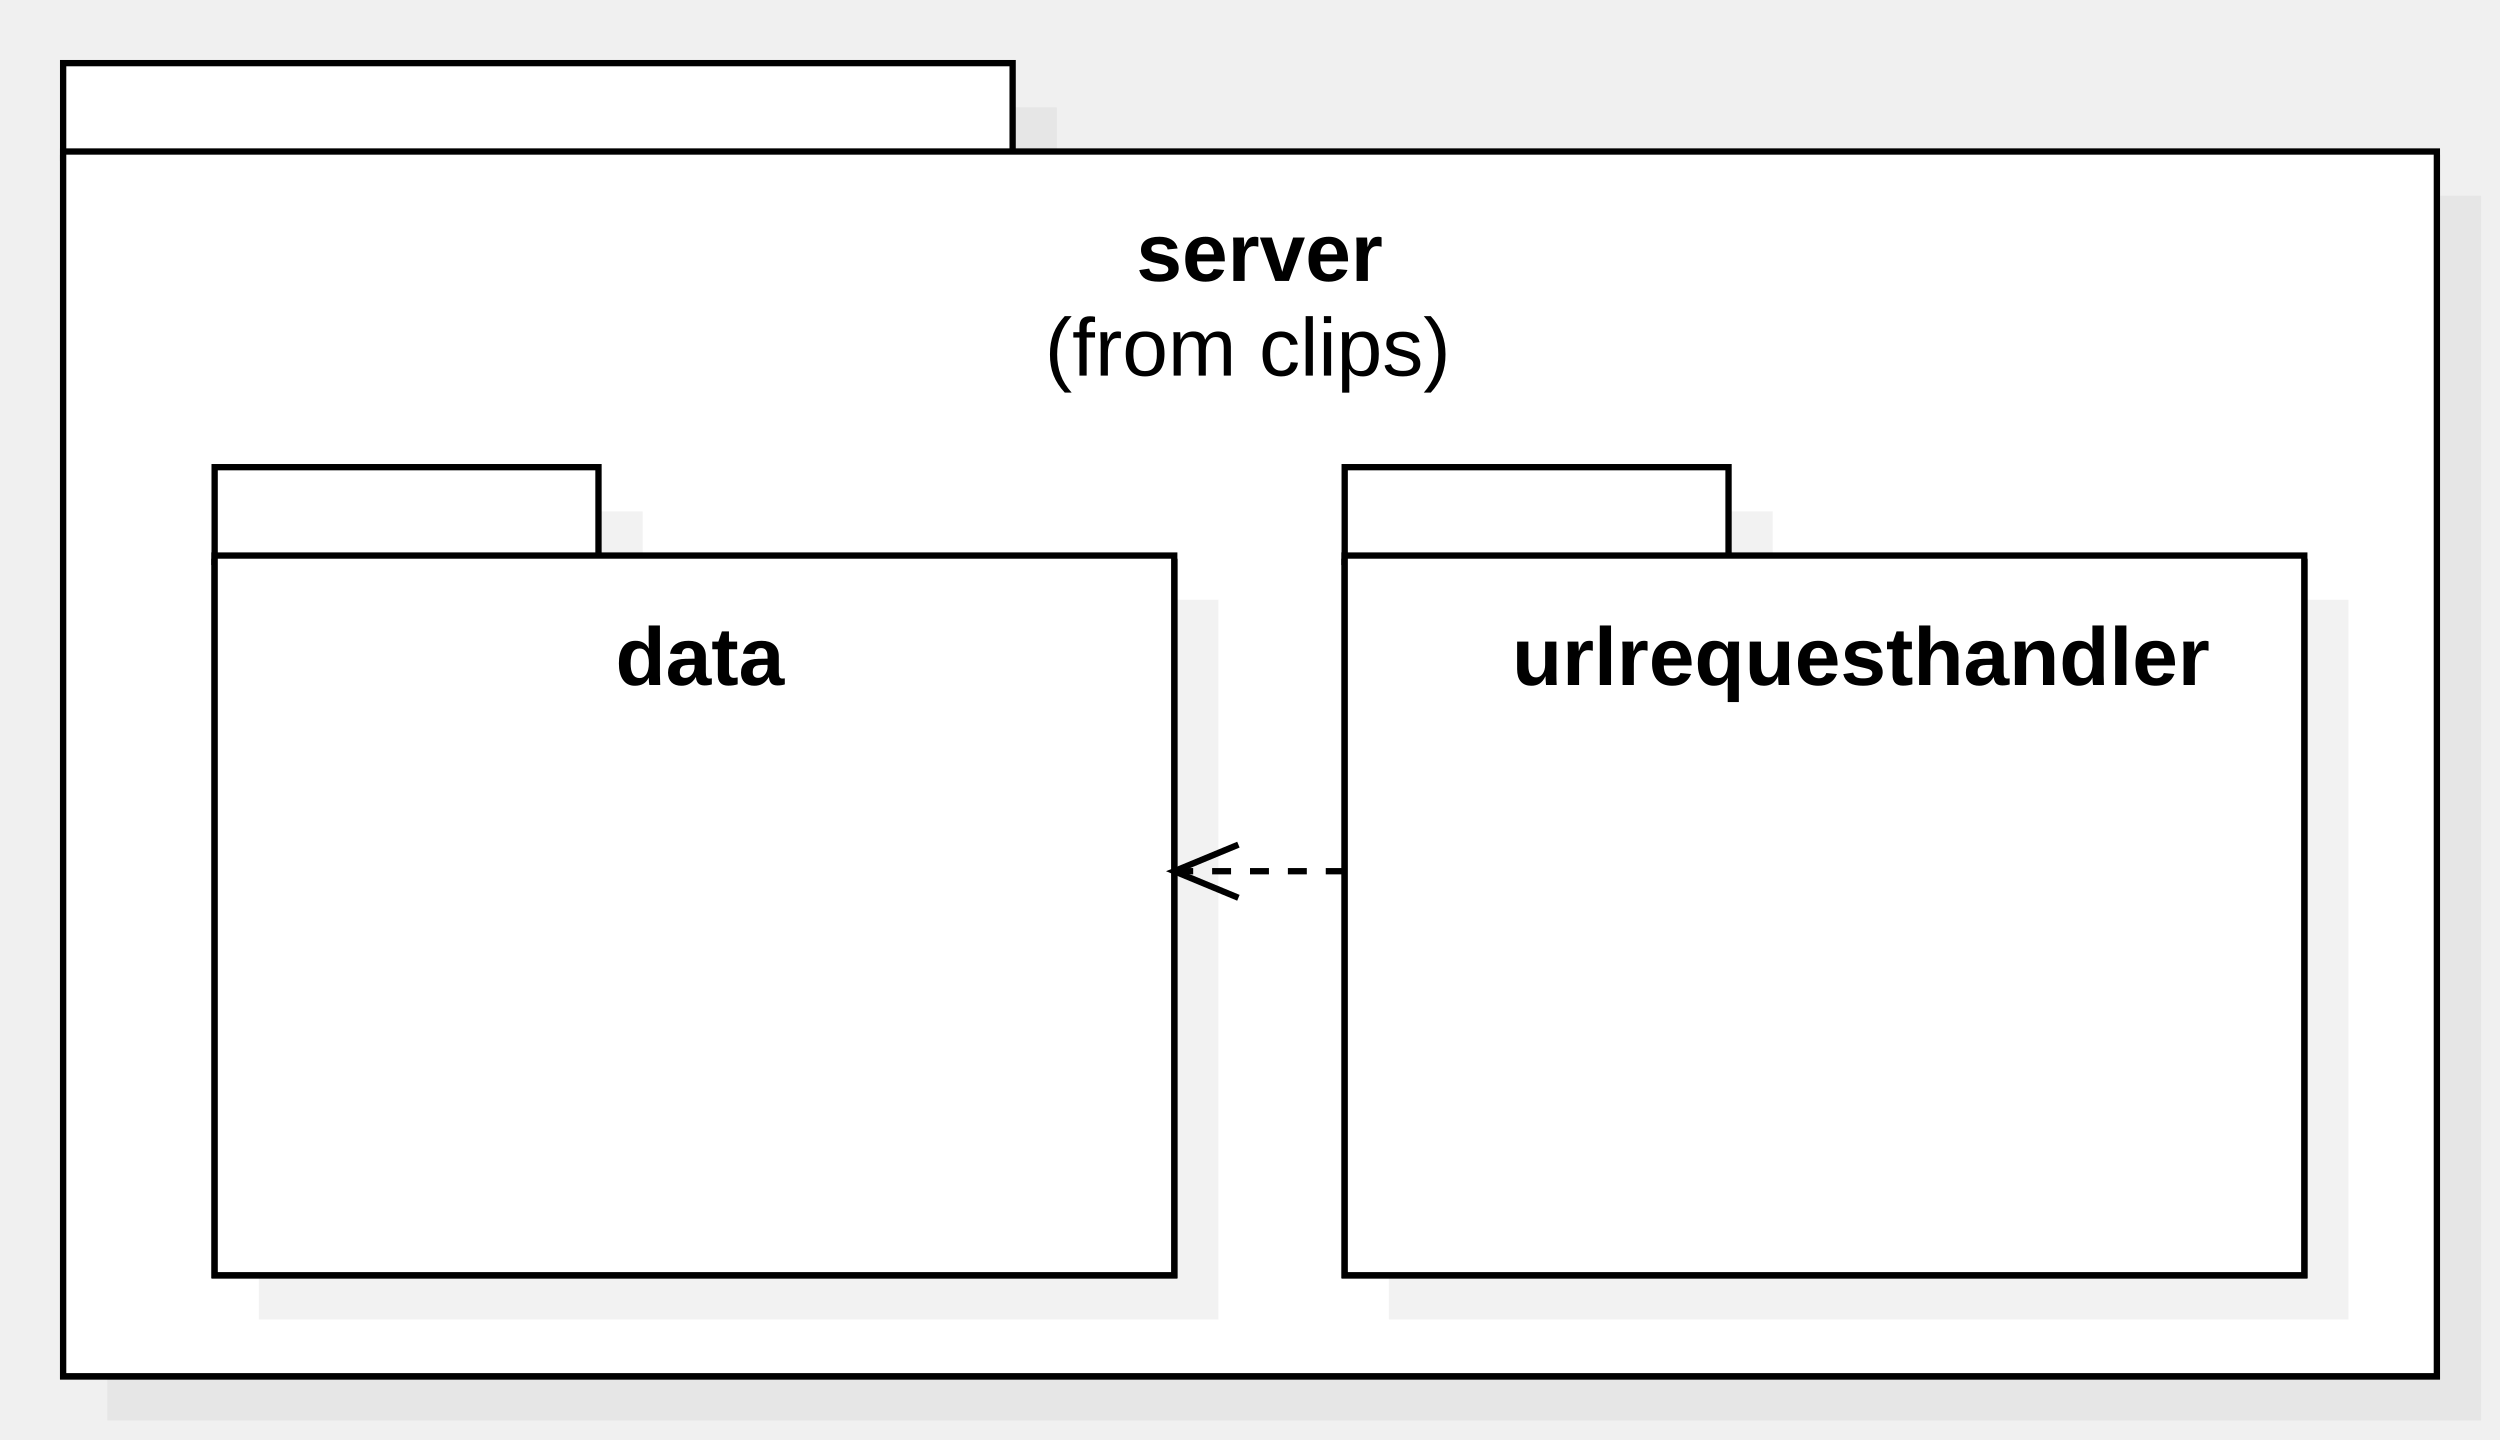
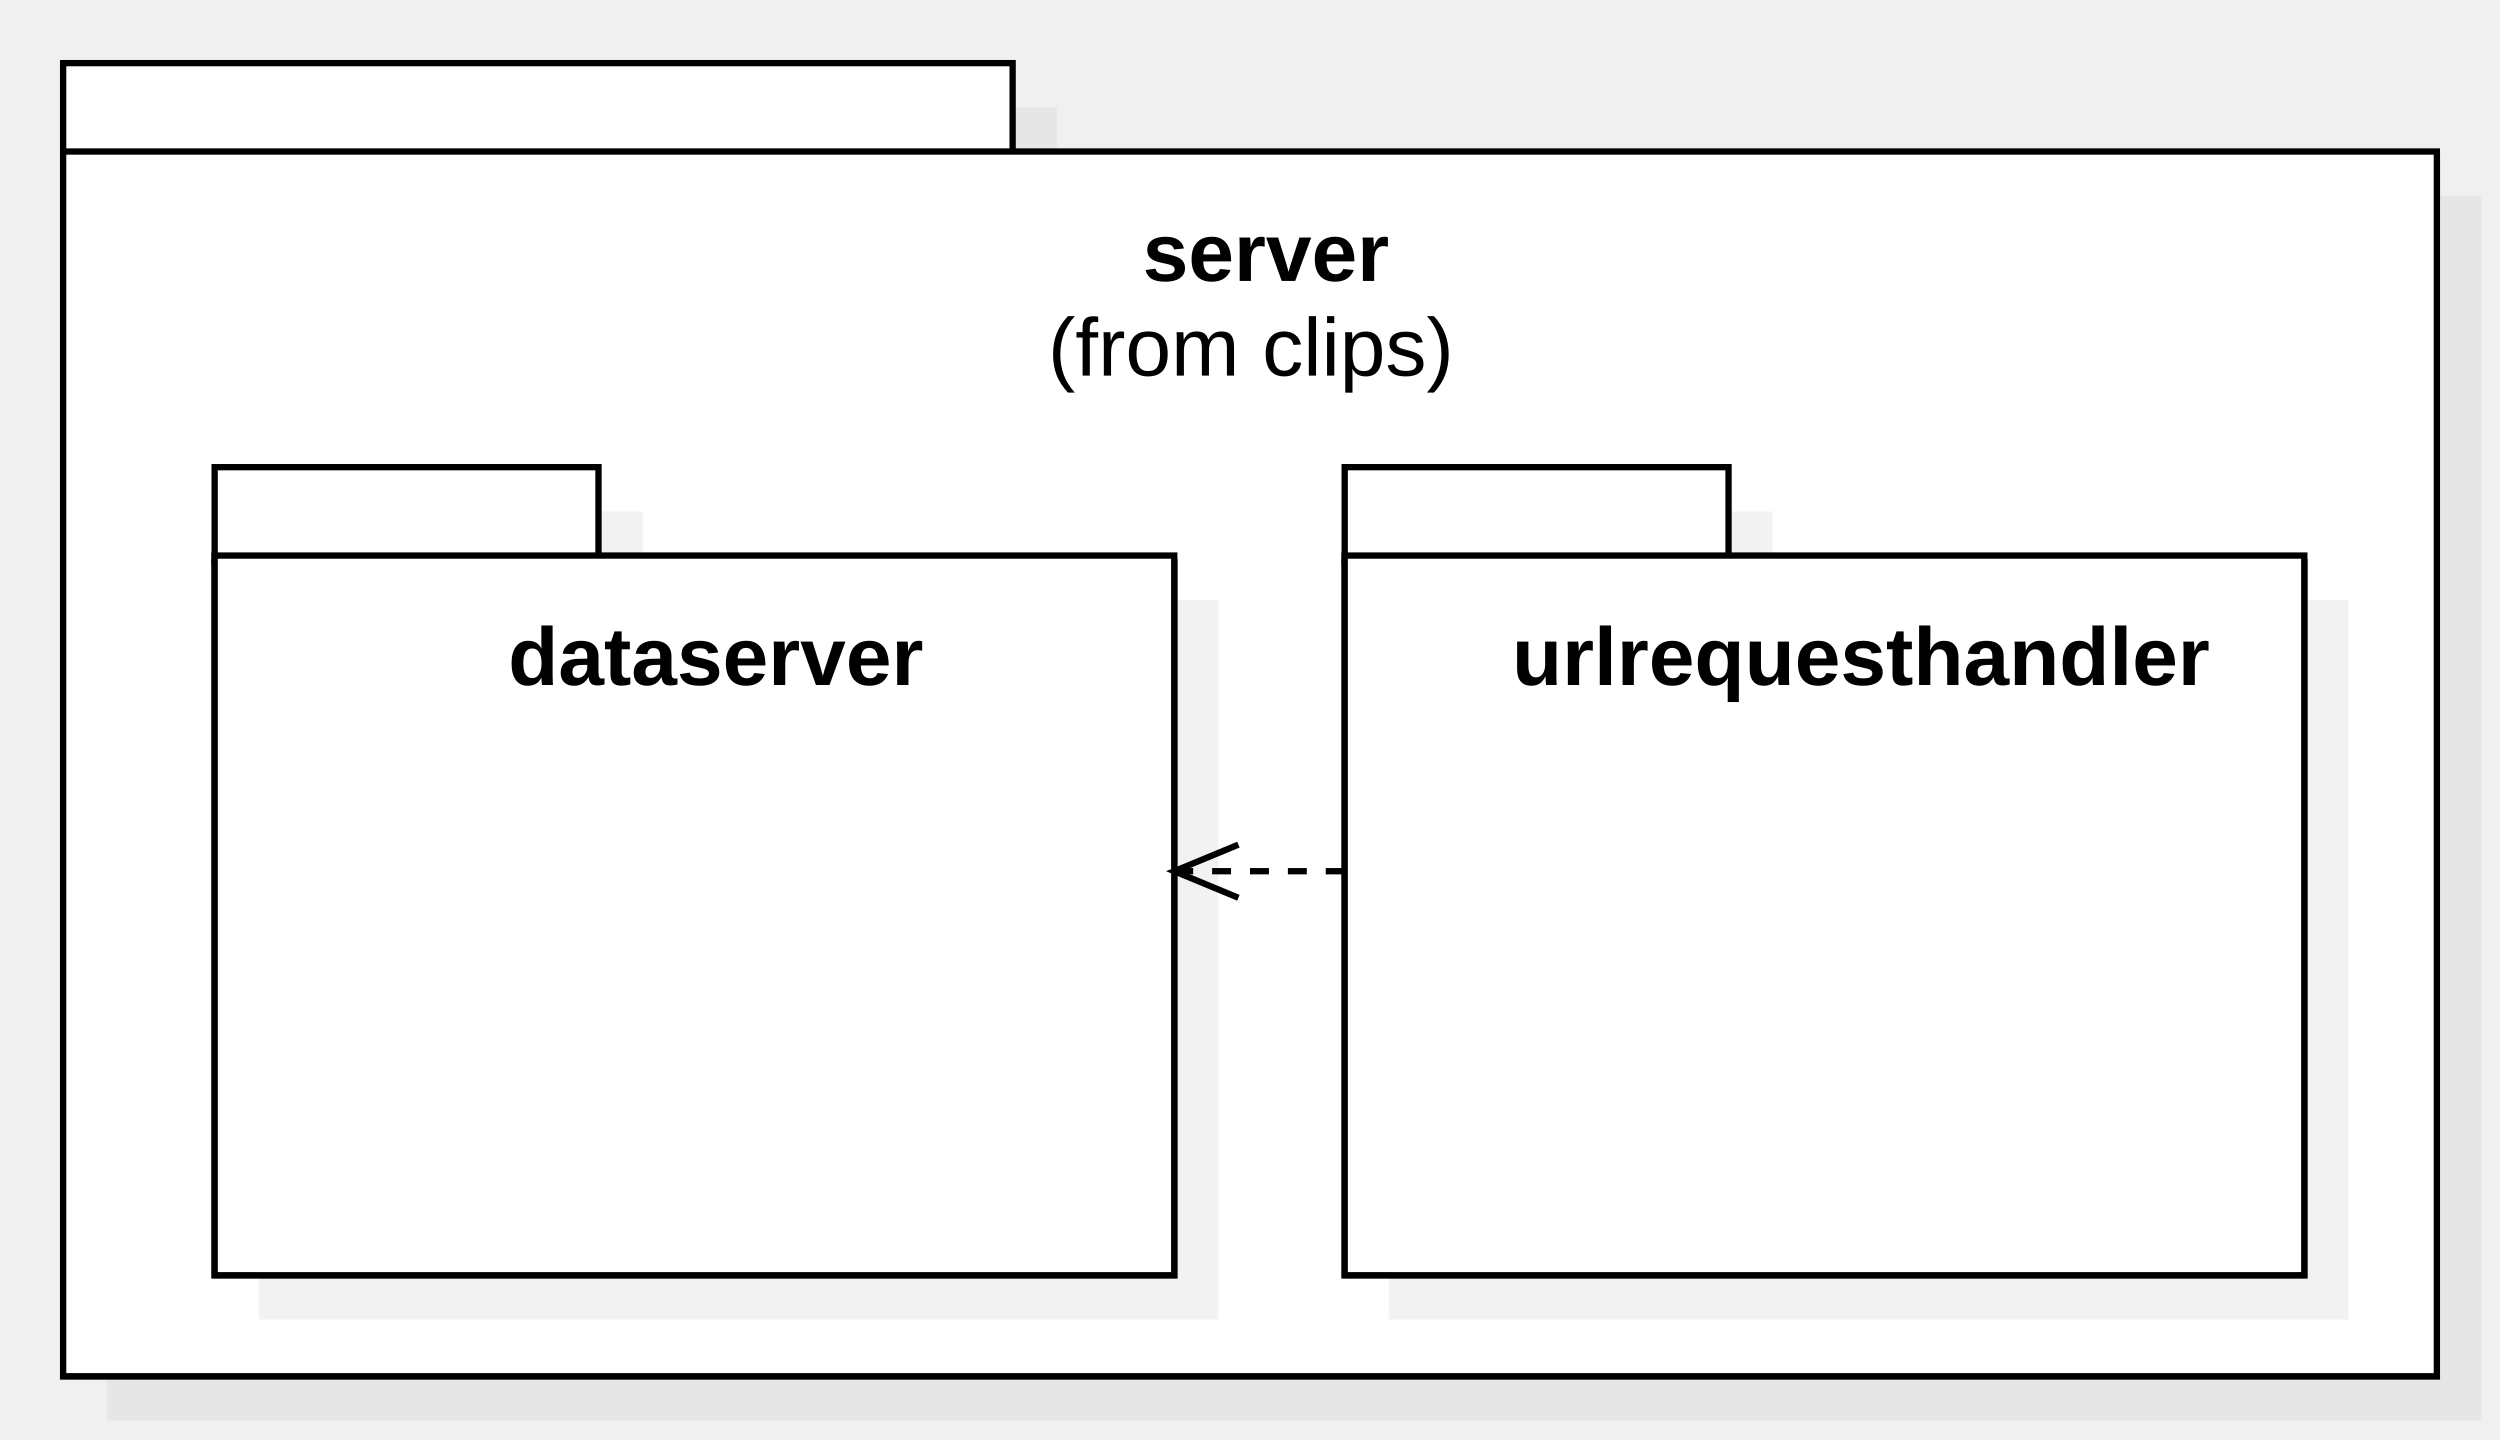
<svg xmlns="http://www.w3.org/2000/svg" version="1.1" width="396" height="228">
  <defs />
  <g>
    <g transform="translate(-70,-62) scale(1,1)">
      <rect fill="#C0C0C0" stroke="none" x="87" y="79" width="150.4" height="15" opacity="0.2" />
    </g>
    <g transform="translate(-70,-62) scale(1,1)">
      <rect fill="#C0C0C0" stroke="none" x="87" y="93" width="376" height="194" opacity="0.2" />
    </g>
    <g transform="translate(-70,-62) scale(1,1)">
      <rect fill="#ffffff" stroke="none" x="80" y="87" width="376" height="193" />
    </g>
    <g transform="translate(-70,-62) scale(1,1)">
      <path fill="none" stroke="#000000" d="M 80 87 L 456 87 L 456 280 L 80 280 L 80 87 Z Z" stroke-miterlimit="10" />
    </g>
    <g transform="translate(-70,-62) scale(1,1)">
      <rect fill="#ffffff" stroke="none" x="80" y="72" width="150.4" height="15" />
    </g>
    <g transform="translate(-70,-62) scale(1,1)">
      <path fill="none" stroke="#000000" d="M 80 72 L 230.4 72 L 230.4 87 L 80 87 L 80 72 Z Z" stroke-miterlimit="10" />
    </g>
    <g transform="translate(-70,-62) scale(1,1)">
      <rect fill="#ffffff" stroke="none" x="80" y="86" width="376" height="194" />
    </g>
    <g transform="translate(-70,-62) scale(1,1)">
      <path fill="none" stroke="#000000" d="M 80 86 L 456 86 L 456 280 L 80 280 L 80 86 Z Z" stroke-miterlimit="10" />
    </g>
    <g transform="translate(-70,-62) scale(1,1)">
      <g>
        <path fill="none" stroke="none" />
-         <text fill="#000000" stroke="none" font-family="Arial" font-size="13px" font-style="normal" font-weight="bold" text-decoration="none" x="250" y="106.5">server</text>
+         <text fill="#000000" stroke="none" font-family="Arial" font-size="13px" font-style="normal" font-weight="bold" text-decoration="none" x="251" y="106.5">server</text>
      </g>
    </g>
    <g transform="translate(-70,-62) scale(1,1)">
      <g>
        <path fill="none" stroke="none" />
-         <text fill="#000000" stroke="none" font-family="Arial" font-size="13px" font-style="normal" font-weight="normal" text-decoration="none" x="235.5" y="121.5">(from clips)</text>
+         <text fill="#000000" stroke="none" font-family="Arial" font-size="13px" font-style="normal" font-weight="normal" text-decoration="none" x="236" y="121.5">(from clips)</text>
      </g>
    </g>
    <g transform="translate(-70,-62) scale(1,1)">
      <rect fill="#C0C0C0" stroke="none" x="290" y="143" width="60.8" height="15" opacity="0.2" />
    </g>
    <g transform="translate(-70,-62) scale(1,1)">
      <rect fill="#C0C0C0" stroke="none" x="290" y="157" width="152" height="114" opacity="0.2" />
    </g>
    <g transform="translate(-70,-62) scale(1,1)">
      <rect fill="#ffffff" stroke="none" x="283" y="151" width="152" height="113" />
    </g>
    <g transform="translate(-70,-62) scale(1,1)">
      <path fill="none" stroke="#000000" d="M 283 151 L 435 151 L 435 264 L 283 264 L 283 151 Z Z" stroke-miterlimit="10" />
    </g>
    <g transform="translate(-70,-62) scale(1,1)">
      <rect fill="#ffffff" stroke="none" x="283" y="136" width="60.8" height="15" />
    </g>
    <g transform="translate(-70,-62) scale(1,1)">
      <path fill="none" stroke="#000000" d="M 283 136 L 343.8 136 L 343.8 151 L 283 151 L 283 136 Z Z" stroke-miterlimit="10" />
    </g>
    <g transform="translate(-70,-62) scale(1,1)">
      <rect fill="#ffffff" stroke="none" x="283" y="150" width="152" height="114" />
    </g>
    <g transform="translate(-70,-62) scale(1,1)">
      <path fill="none" stroke="#000000" d="M 283 150 L 435 150 L 435 264 L 283 264 L 283 150 Z Z" stroke-miterlimit="10" />
    </g>
    <g transform="translate(-70,-62) scale(1,1)">
      <g>
        <path fill="none" stroke="none" />
        <text fill="#000000" stroke="none" font-family="Arial" font-size="13px" font-style="normal" font-weight="bold" text-decoration="none" x="309.5" y="170.5">urlrequesthandler</text>
      </g>
    </g>
    <g transform="translate(-70,-62) scale(1,1)">
      <rect fill="#C0C0C0" stroke="none" x="111" y="143" width="60.8" height="15" opacity="0.2" />
    </g>
    <g transform="translate(-70,-62) scale(1,1)">
      <rect fill="#C0C0C0" stroke="none" x="111" y="157" width="152" height="114" opacity="0.2" />
    </g>
    <g transform="translate(-70,-62) scale(1,1)">
      <rect fill="#ffffff" stroke="none" x="104" y="151" width="152" height="113" />
    </g>
    <g transform="translate(-70,-62) scale(1,1)">
      <path fill="none" stroke="#000000" d="M 104 151 L 256 151 L 256 264 L 104 264 L 104 151 Z Z" stroke-miterlimit="10" />
    </g>
    <g transform="translate(-70,-62) scale(1,1)">
      <rect fill="#ffffff" stroke="none" x="104" y="136" width="60.8" height="15" />
    </g>
    <g transform="translate(-70,-62) scale(1,1)">
      <path fill="none" stroke="#000000" d="M 104 136 L 164.8 136 L 164.8 151 L 104 151 L 104 136 Z Z" stroke-miterlimit="10" />
    </g>
    <g transform="translate(-70,-62) scale(1,1)">
      <rect fill="#ffffff" stroke="none" x="104" y="150" width="152" height="114" />
    </g>
    <g transform="translate(-70,-62) scale(1,1)">
      <path fill="none" stroke="#000000" d="M 104 150 L 256 150 L 256 264 L 104 264 L 104 150 Z Z" stroke-miterlimit="10" />
    </g>
    <g transform="translate(-70,-62) scale(1,1)">
      <g>
        <path fill="none" stroke="none" />
-         <text fill="#000000" stroke="none" font-family="Arial" font-size="13px" font-style="normal" font-weight="bold" text-decoration="none" x="167.5" y="170.5">data</text>
+         <text fill="#000000" stroke="none" font-family="Arial" font-size="13px" font-style="normal" font-weight="bold" text-decoration="none" x="150.5" y="170.5">dataserver</text>
      </g>
    </g>
    <g transform="translate(-70,-62) scale(1,1)">
      <path fill="none" stroke="#000000" d="M 283 200 L 256 200" stroke-miterlimit="10" stroke-dasharray="3" />
    </g>
    <g transform="translate(-70,-62) scale(1,1)">
      <path fill="none" stroke="#000000" d="M 266.163 195.79 L 256 200 L 266.163 204.21" stroke-miterlimit="10" />
    </g>
  </g>
</svg>
